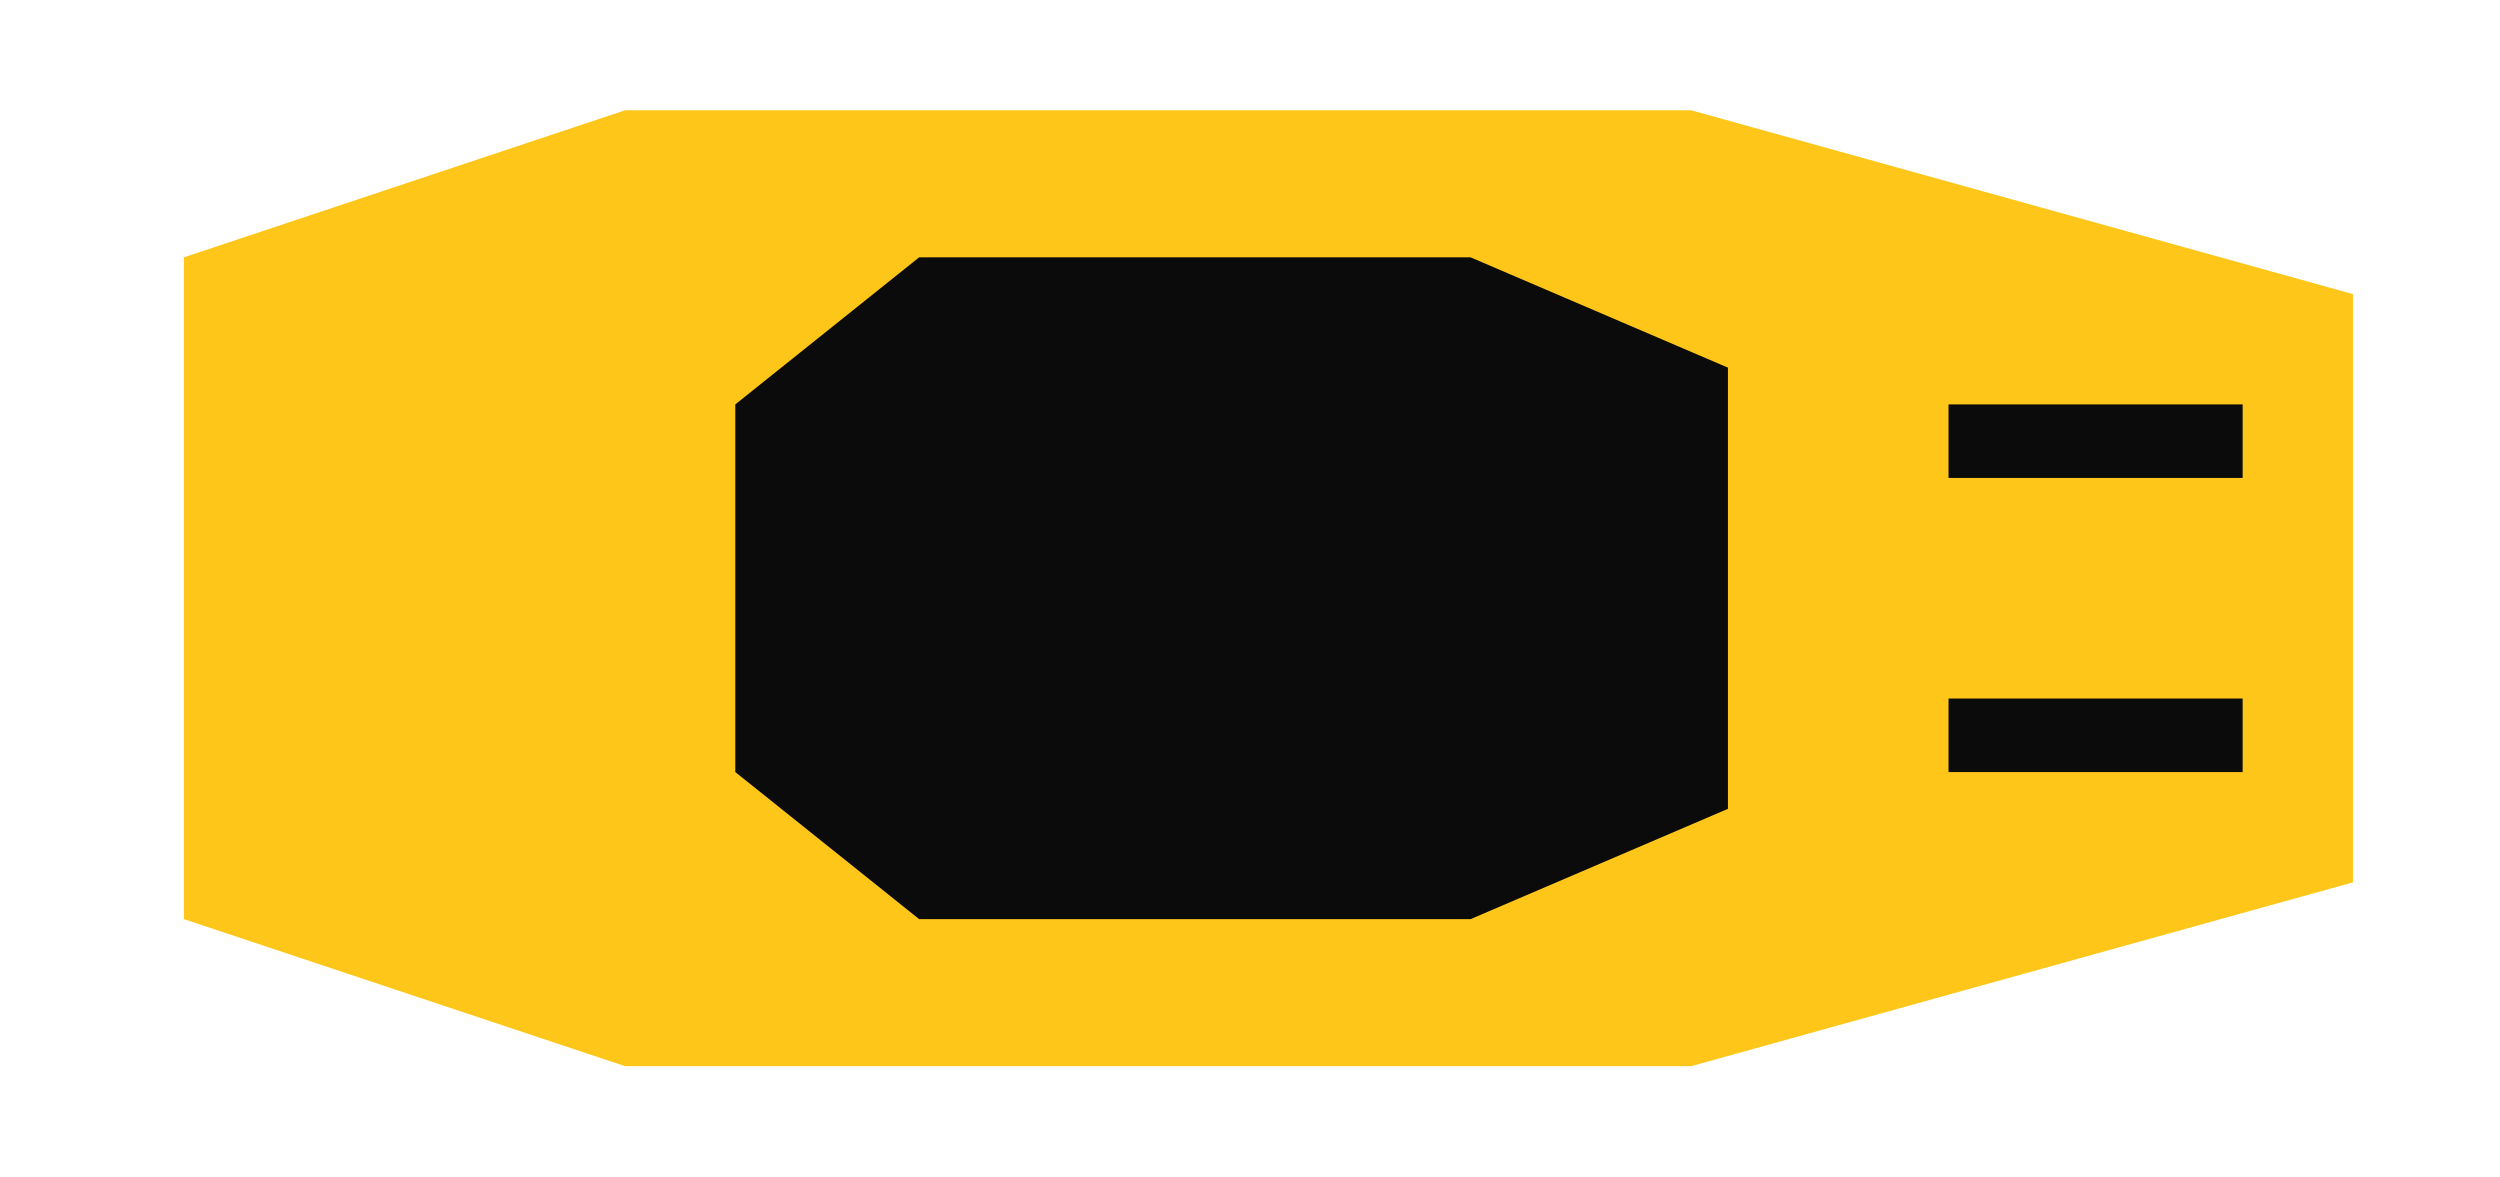
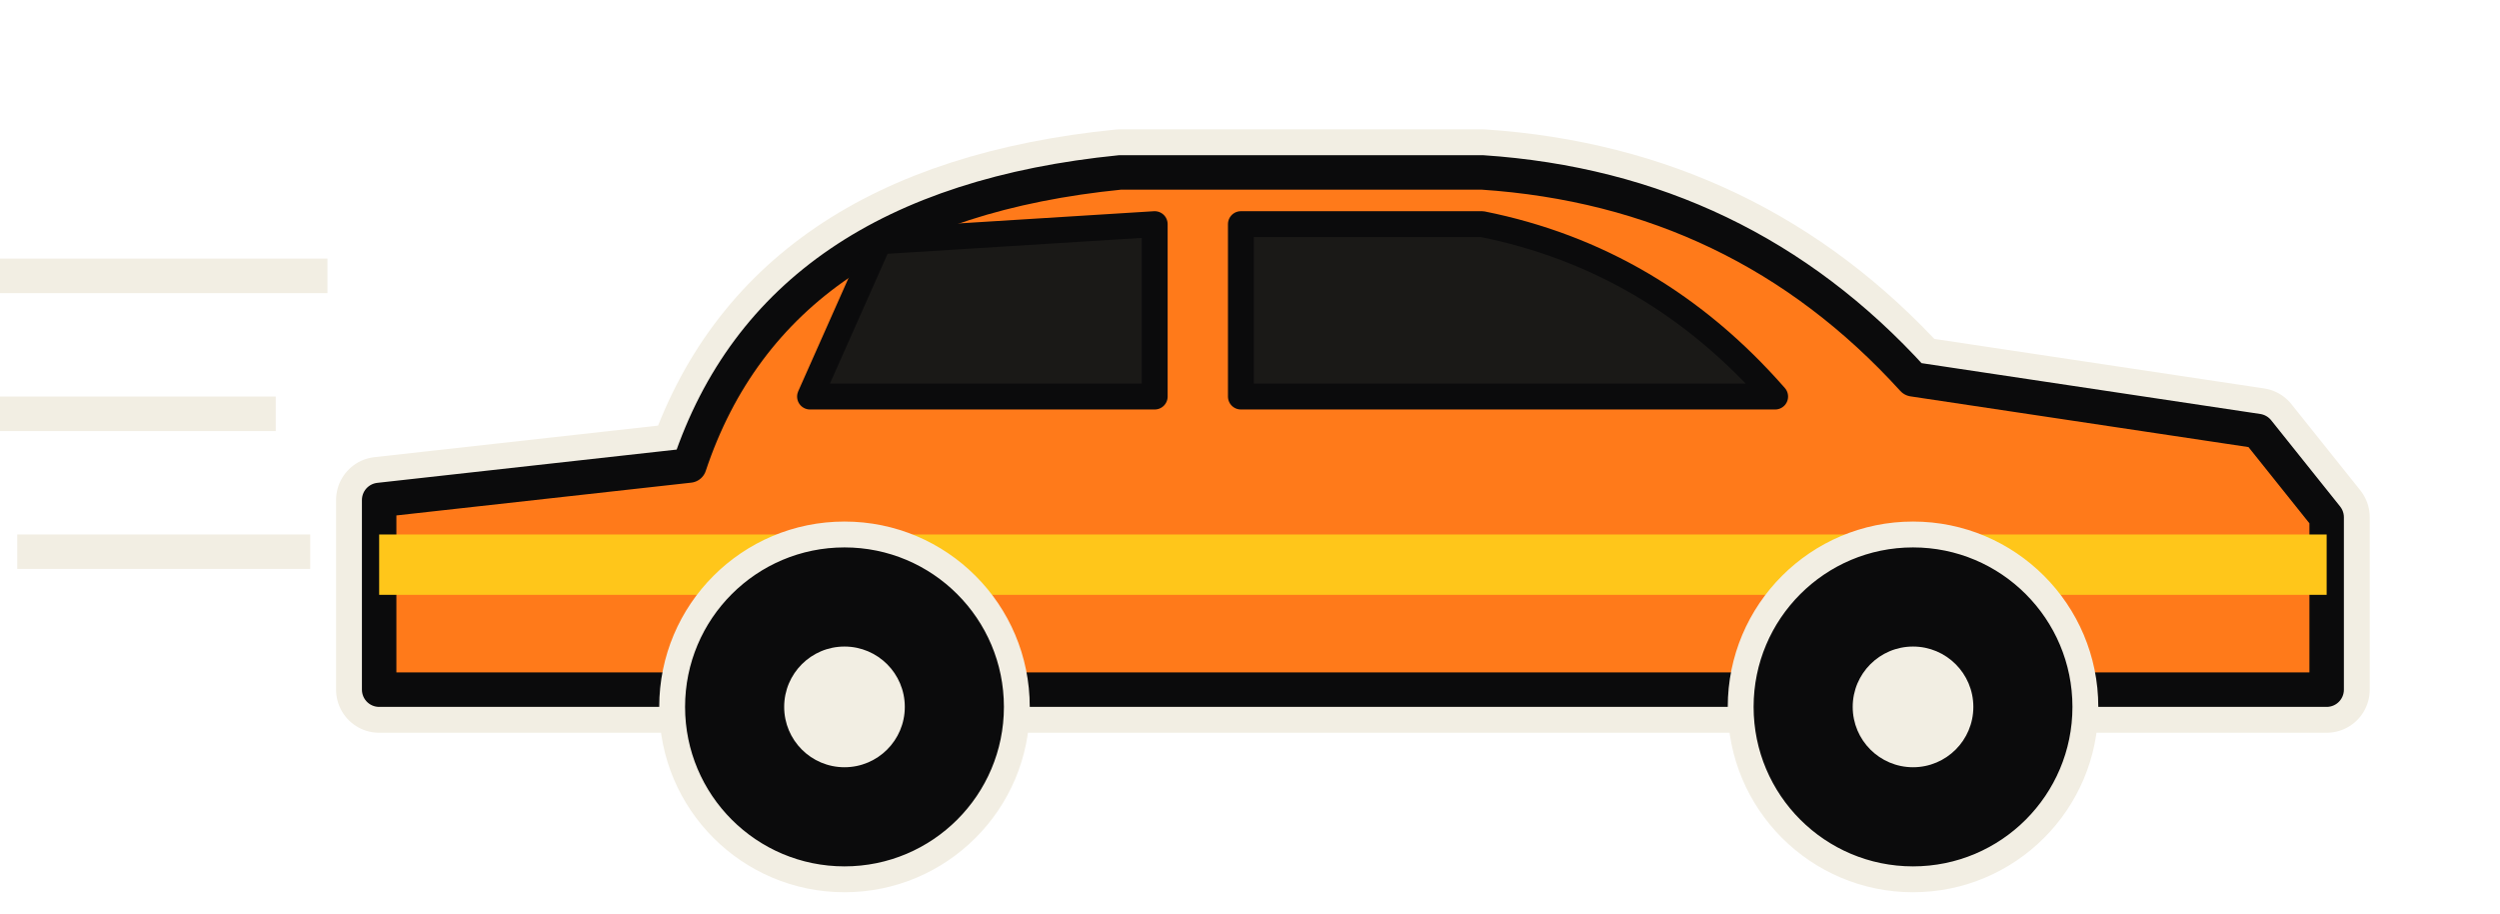
- <svg xmlns="http://www.w3.org/2000/svg" viewBox="-34 -16 68 32" width="68" height="32">
-   <path fill="#ffc61a" d="M-29 -9 L-17 -13 H12 L30 -8 V8 L12 13 H-17 L-29 9 Z" />
-   <path fill="#0b0b0c" d="M-9 -9 H6 L13 -6 V6 L6 9 H-9 L-14 5 V-5 Z M19 -5 H27 V-3 H19 Z M19 3 H27 V5 H19 Z" />
+ <svg xmlns="http://www.w3.org/2000/svg" viewBox="-22 80 290 106" width="290" height="106">
+   <g stroke-linejoin="round">
+     <path d="M-22 112H16M-26 128H10M-20 144H14" fill="none" stroke="#f2eee3" stroke-width="4" />
+     <path d="M22 160V138L58 134Q68 104 108 100L150 100Q180 102 200 124L240 130L248 140V160Z" fill="#f2eee3" stroke="#f2eee3" stroke-width="10" />
+     <path d="M22 160V138L58 134Q68 104 108 100L150 100Q180 102 200 124L240 130L248 140V160Z" fill="#ff7a1a" stroke="#0b0b0c" stroke-width="4" />
+     <rect x="22" y="142" width="226" height="7" fill="#ffc61a" />
+     <path d="M72 126L80 108L112 106L112 126ZM122 106L150 106Q170 110 184 126L122 126Z" fill="#1a1917" stroke="#0b0b0c" stroke-width="3" />
+     <circle cx="76" cy="162" r="20" fill="#0b0b0c" stroke="#f2eee3" stroke-width="3" />
+     <circle cx="76" cy="162" r="7" fill="#f2eee3" />
+     <circle cx="200" cy="162" r="20" fill="#0b0b0c" stroke="#f2eee3" stroke-width="3" />
+     <circle cx="200" cy="162" r="7" fill="#f2eee3" />
+   </g>
</svg>
